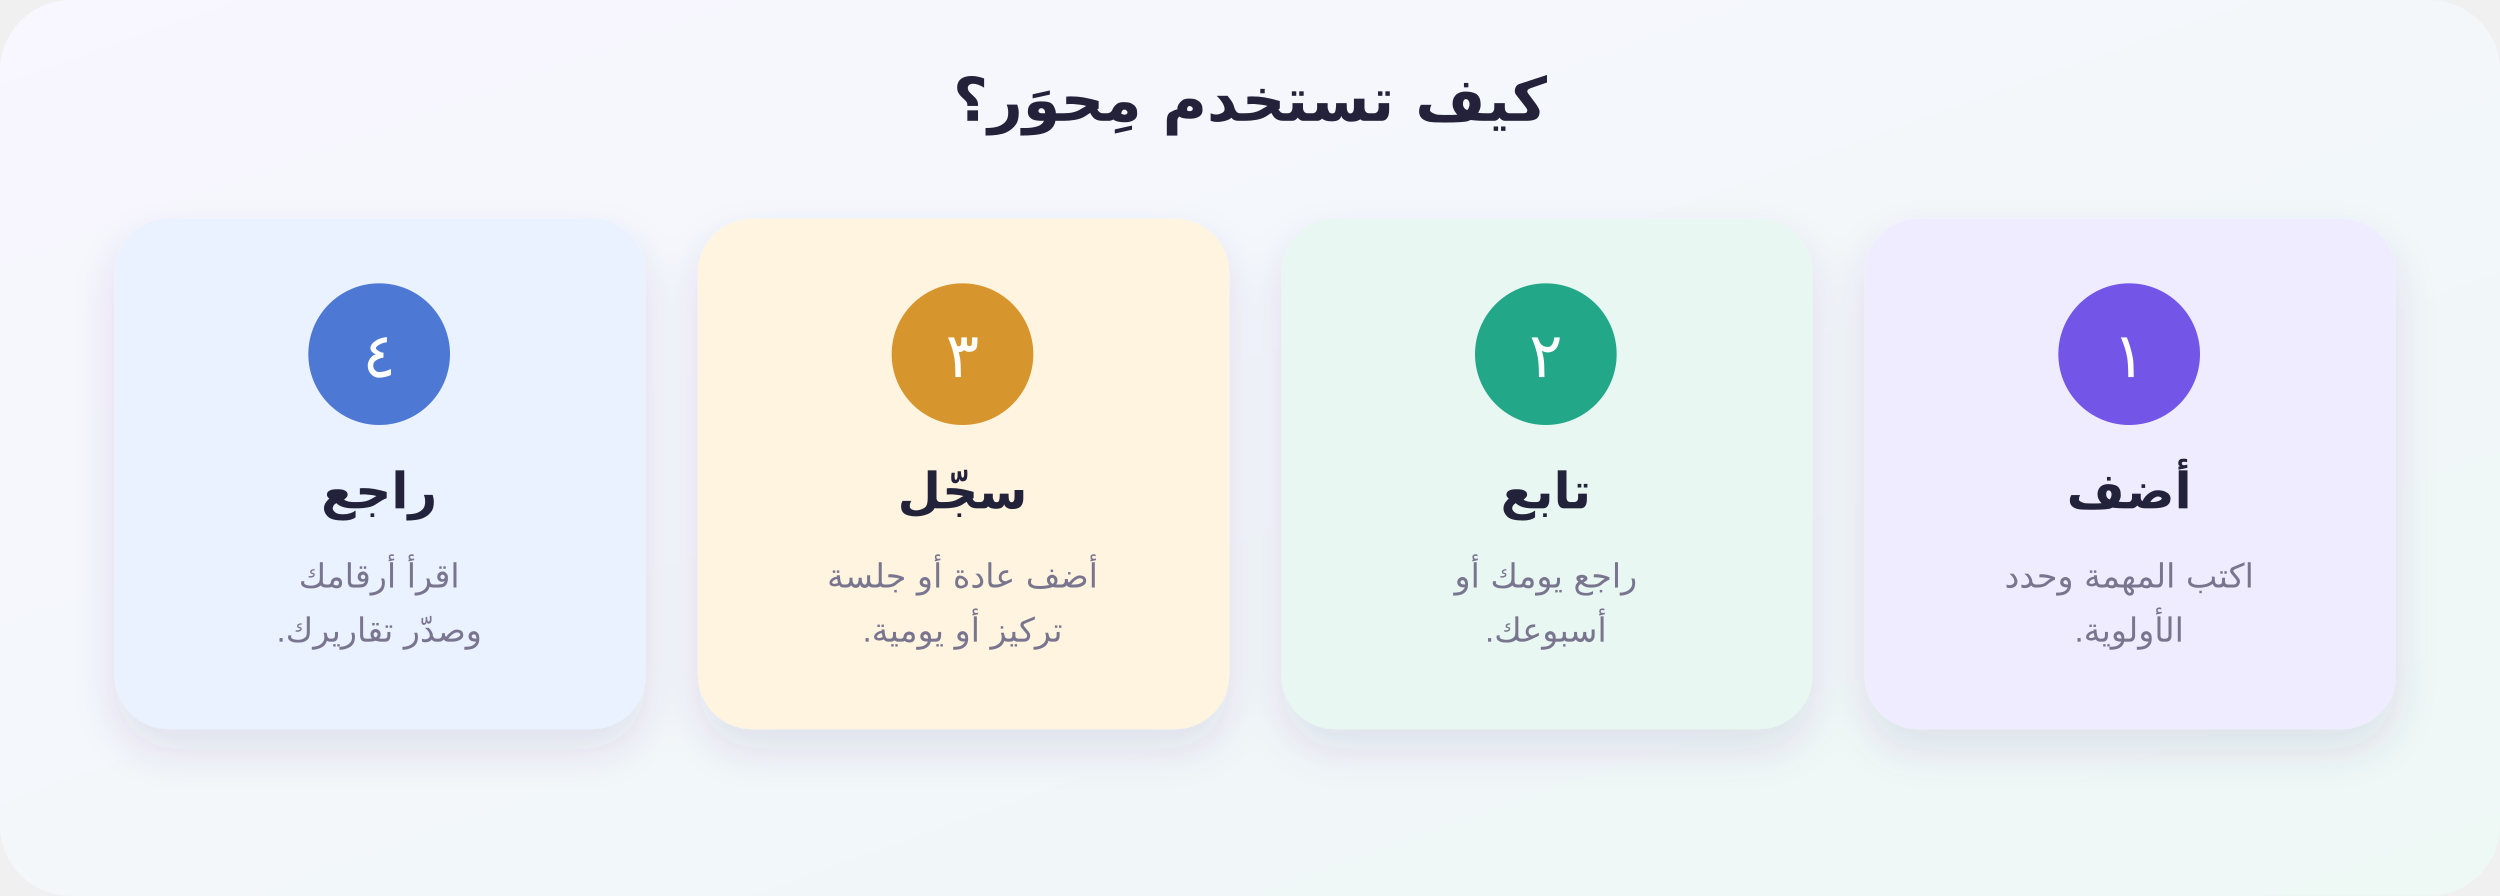
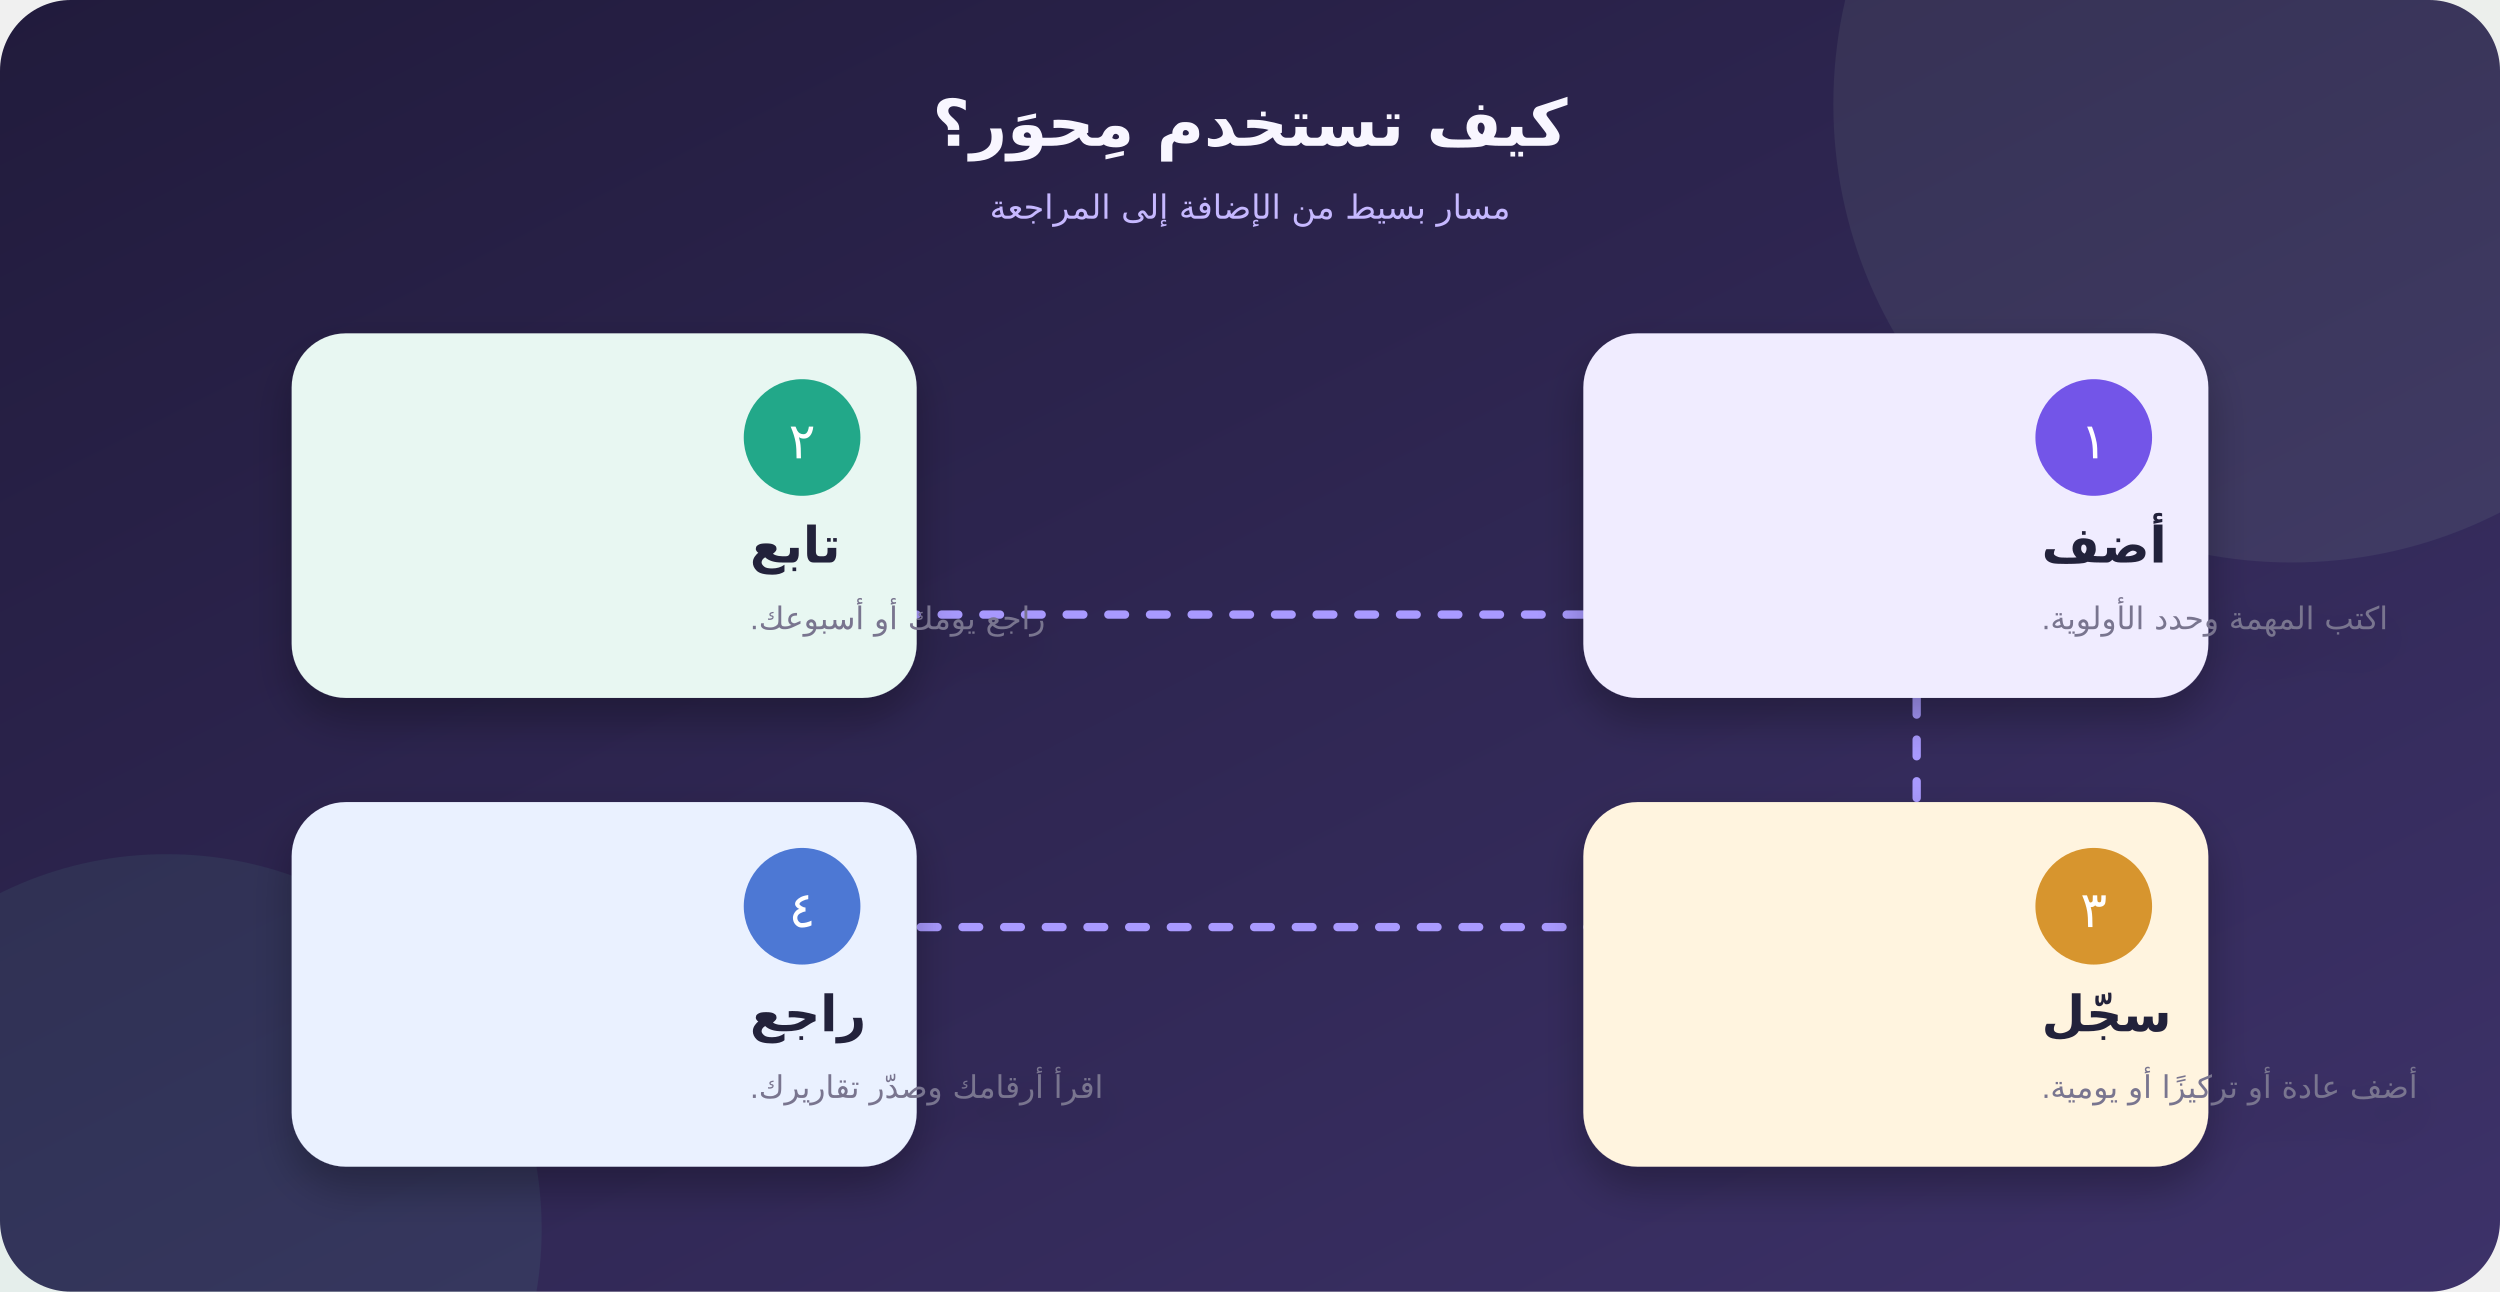
- <svg xmlns="http://www.w3.org/2000/svg" viewBox="0 0 1200 430" role="img" aria-labelledby="title description">
+ <svg xmlns="http://www.w3.org/2000/svg" viewBox="0 0 1200 620" role="img" aria-labelledby="title description">
  <defs>
    <linearGradient id="bg" x1="0" y1="0" x2="1" y2="1">
-       <stop stop-color="#f8f6ff" />
-       <stop offset="1" stop-color="#eef8f5" />
+       <stop stop-color="#211b3c" />
+       <stop offset="1" stop-color="#3d3269" />
    </linearGradient>
    <filter id="shadow" x="-10%" y="-10%" width="120%" height="130%">
-       <feDropShadow dx="0" dy="10" stdDeviation="10" flood-color="#4c3a86" flood-opacity=".12" />
+       <feDropShadow dx="0" dy="10" stdDeviation="10" flood-color="#080611" flood-opacity=".28" />
    </filter>
  </defs>
-   <rect width="1200" height="430" rx="34" fill="url(#bg)" />
-   <text x="600" y="58" text-anchor="middle" direction="rtl" font-family="Tahoma, Arial, sans-serif" font-size="29" font-weight="800" fill="#24213a">كيف تستخدم مِحوَر؟</text>
-   <g font-family="Tahoma, Arial, sans-serif" direction="rtl" text-anchor="middle" filter="url(#shadow)">
-     <rect x="895" y="105" width="255" height="245" rx="26" fill="#f0ecff" />
-     <circle cx="1022" cy="170" r="34" fill="#7354e8" />
-     <text x="1022" y="181" font-size="30" fill="#fff">١</text>
-     <text x="1022" y="244" font-size="24" font-weight="800" fill="#24213a">أضف</text>
-     <text x="1022" y="282" font-size="16" fill="#79758f">اكتب المهمة وحدد</text>
-     <text x="1022" y="308" font-size="16" fill="#79758f">الأولوية.</text>
-     <rect x="615" y="105" width="255" height="245" rx="26" fill="#e8f7f2" />
-     <circle cx="742" cy="170" r="34" fill="#24a889" />
-     <text x="742" y="181" font-size="30" fill="#fff">٢</text>
-     <text x="742" y="244" font-size="24" font-weight="800" fill="#24213a">تابع</text>
-     <text x="742" y="282" font-size="16" fill="#79758f">راجع يومك أو</text>
-     <text x="742" y="308" font-size="16" fill="#79758f">أسبوعك.</text>
-     <rect x="335" y="105" width="255" height="245" rx="26" fill="#fff4df" />
-     <circle cx="462" cy="170" r="34" fill="#d7952d" />
-     <text x="462" y="181" font-size="30" fill="#fff">٣</text>
-     <text x="462" y="244" font-size="24" font-weight="800" fill="#24213a">سجّل</text>
-     <text x="462" y="282" font-size="16" fill="#79758f">أضف عادة أو جلسة</text>
-     <text x="462" y="308" font-size="16" fill="#79758f">تركيز أو يومية.</text>
-     <rect x="55" y="105" width="255" height="245" rx="26" fill="#eaf1ff" />
-     <circle cx="182" cy="170" r="34" fill="#4d78d4" />
-     <text x="182" y="181" font-size="30" fill="#fff">٤</text>
-     <text x="182" y="244" font-size="24" font-weight="800" fill="#24213a">راجع</text>
-     <text x="182" y="282" font-size="16" fill="#79758f">اقرأ أرقامك</text>
-     <text x="182" y="308" font-size="16" fill="#79758f">وصدّر تقاريرك.</text>
+   <rect width="1200" height="620" rx="34" fill="url(#bg)" />
+   <circle cx="1100" cy="50" r="220" fill="#b9e2c3" opacity=".08" />
+   <circle cx="80" cy="590" r="180" fill="#62d5b5" opacity=".08" />
+   <text x="600" y="70" text-anchor="middle" direction="rtl" font-family="Tahoma, Arial, sans-serif" font-size="31" font-weight="800" fill="#f8f6ff">كيف تستخدم مِحوَر؟</text>
+   <text x="600" y="105" text-anchor="middle" direction="rtl" font-family="Tahoma, Arial, sans-serif" font-size="16" fill="#c6b8ff">مسار بسيط من الإضافة إلى المراجعة</text>
+   <path d="M920 295H280M920 295V445H280" fill="none" stroke="#a99aff" stroke-width="4" stroke-linecap="round" stroke-dasharray="8 12" />
+   <path d="m300 282-20 13 20 13M300 432l-20 13 20 13" fill="none" stroke="#a99aff" stroke-width="4" stroke-linecap="round" stroke-linejoin="round" />
+   <g font-family="Tahoma, Arial, sans-serif" direction="rtl" filter="url(#shadow)">
+     <g>
+       <rect x="760" y="160" width="300" height="175" rx="26" fill="#f0ecff" />
+       <circle cx="1005" cy="210" r="28" fill="#7354e8" />
+       <text x="1005" y="220" text-anchor="middle" font-size="24" fill="#fff">١</text>
+       <text x="980" y="270" text-anchor="end" font-size="24" font-weight="800" fill="#24213a">أضف</text>
+       <text x="980" y="302" text-anchor="end" font-size="15" fill="#79758f">اكتب المهمة وحدد الأولوية.</text>
+     </g>
+     <g>
+       <rect x="140" y="160" width="300" height="175" rx="26" fill="#e8f7f2" />
+       <circle cx="385" cy="210" r="28" fill="#24a889" />
+       <text x="385" y="220" text-anchor="middle" font-size="24" fill="#fff">٢</text>
+       <text x="360" y="270" text-anchor="end" font-size="24" font-weight="800" fill="#24213a">تابع</text>
+       <text x="360" y="302" text-anchor="end" font-size="15" fill="#79758f">راجع يومك أو أسبوعك.</text>
+     </g>
+     <g>
+       <rect x="760" y="385" width="300" height="175" rx="26" fill="#fff4df" />
+       <circle cx="1005" cy="435" r="28" fill="#d7952d" />
+       <text x="1005" y="445" text-anchor="middle" font-size="24" fill="#fff">٣</text>
+       <text x="980" y="495" text-anchor="end" font-size="24" font-weight="800" fill="#24213a">سجّل</text>
+       <text x="980" y="527" text-anchor="end" font-size="15" fill="#79758f">أضف عادة أو تركيزًا أو يومية.</text>
+     </g>
+     <g>
+       <rect x="140" y="385" width="300" height="175" rx="26" fill="#eaf1ff" />
+       <circle cx="385" cy="435" r="28" fill="#4d78d4" />
+       <text x="385" y="445" text-anchor="middle" font-size="24" fill="#fff">٤</text>
+       <text x="360" y="495" text-anchor="end" font-size="24" font-weight="800" fill="#24213a">راجع</text>
+       <text x="360" y="527" text-anchor="end" font-size="15" fill="#79758f">اقرأ أرقامك وصدّر تقاريرك.</text>
+     </g>
  </g>
</svg>
